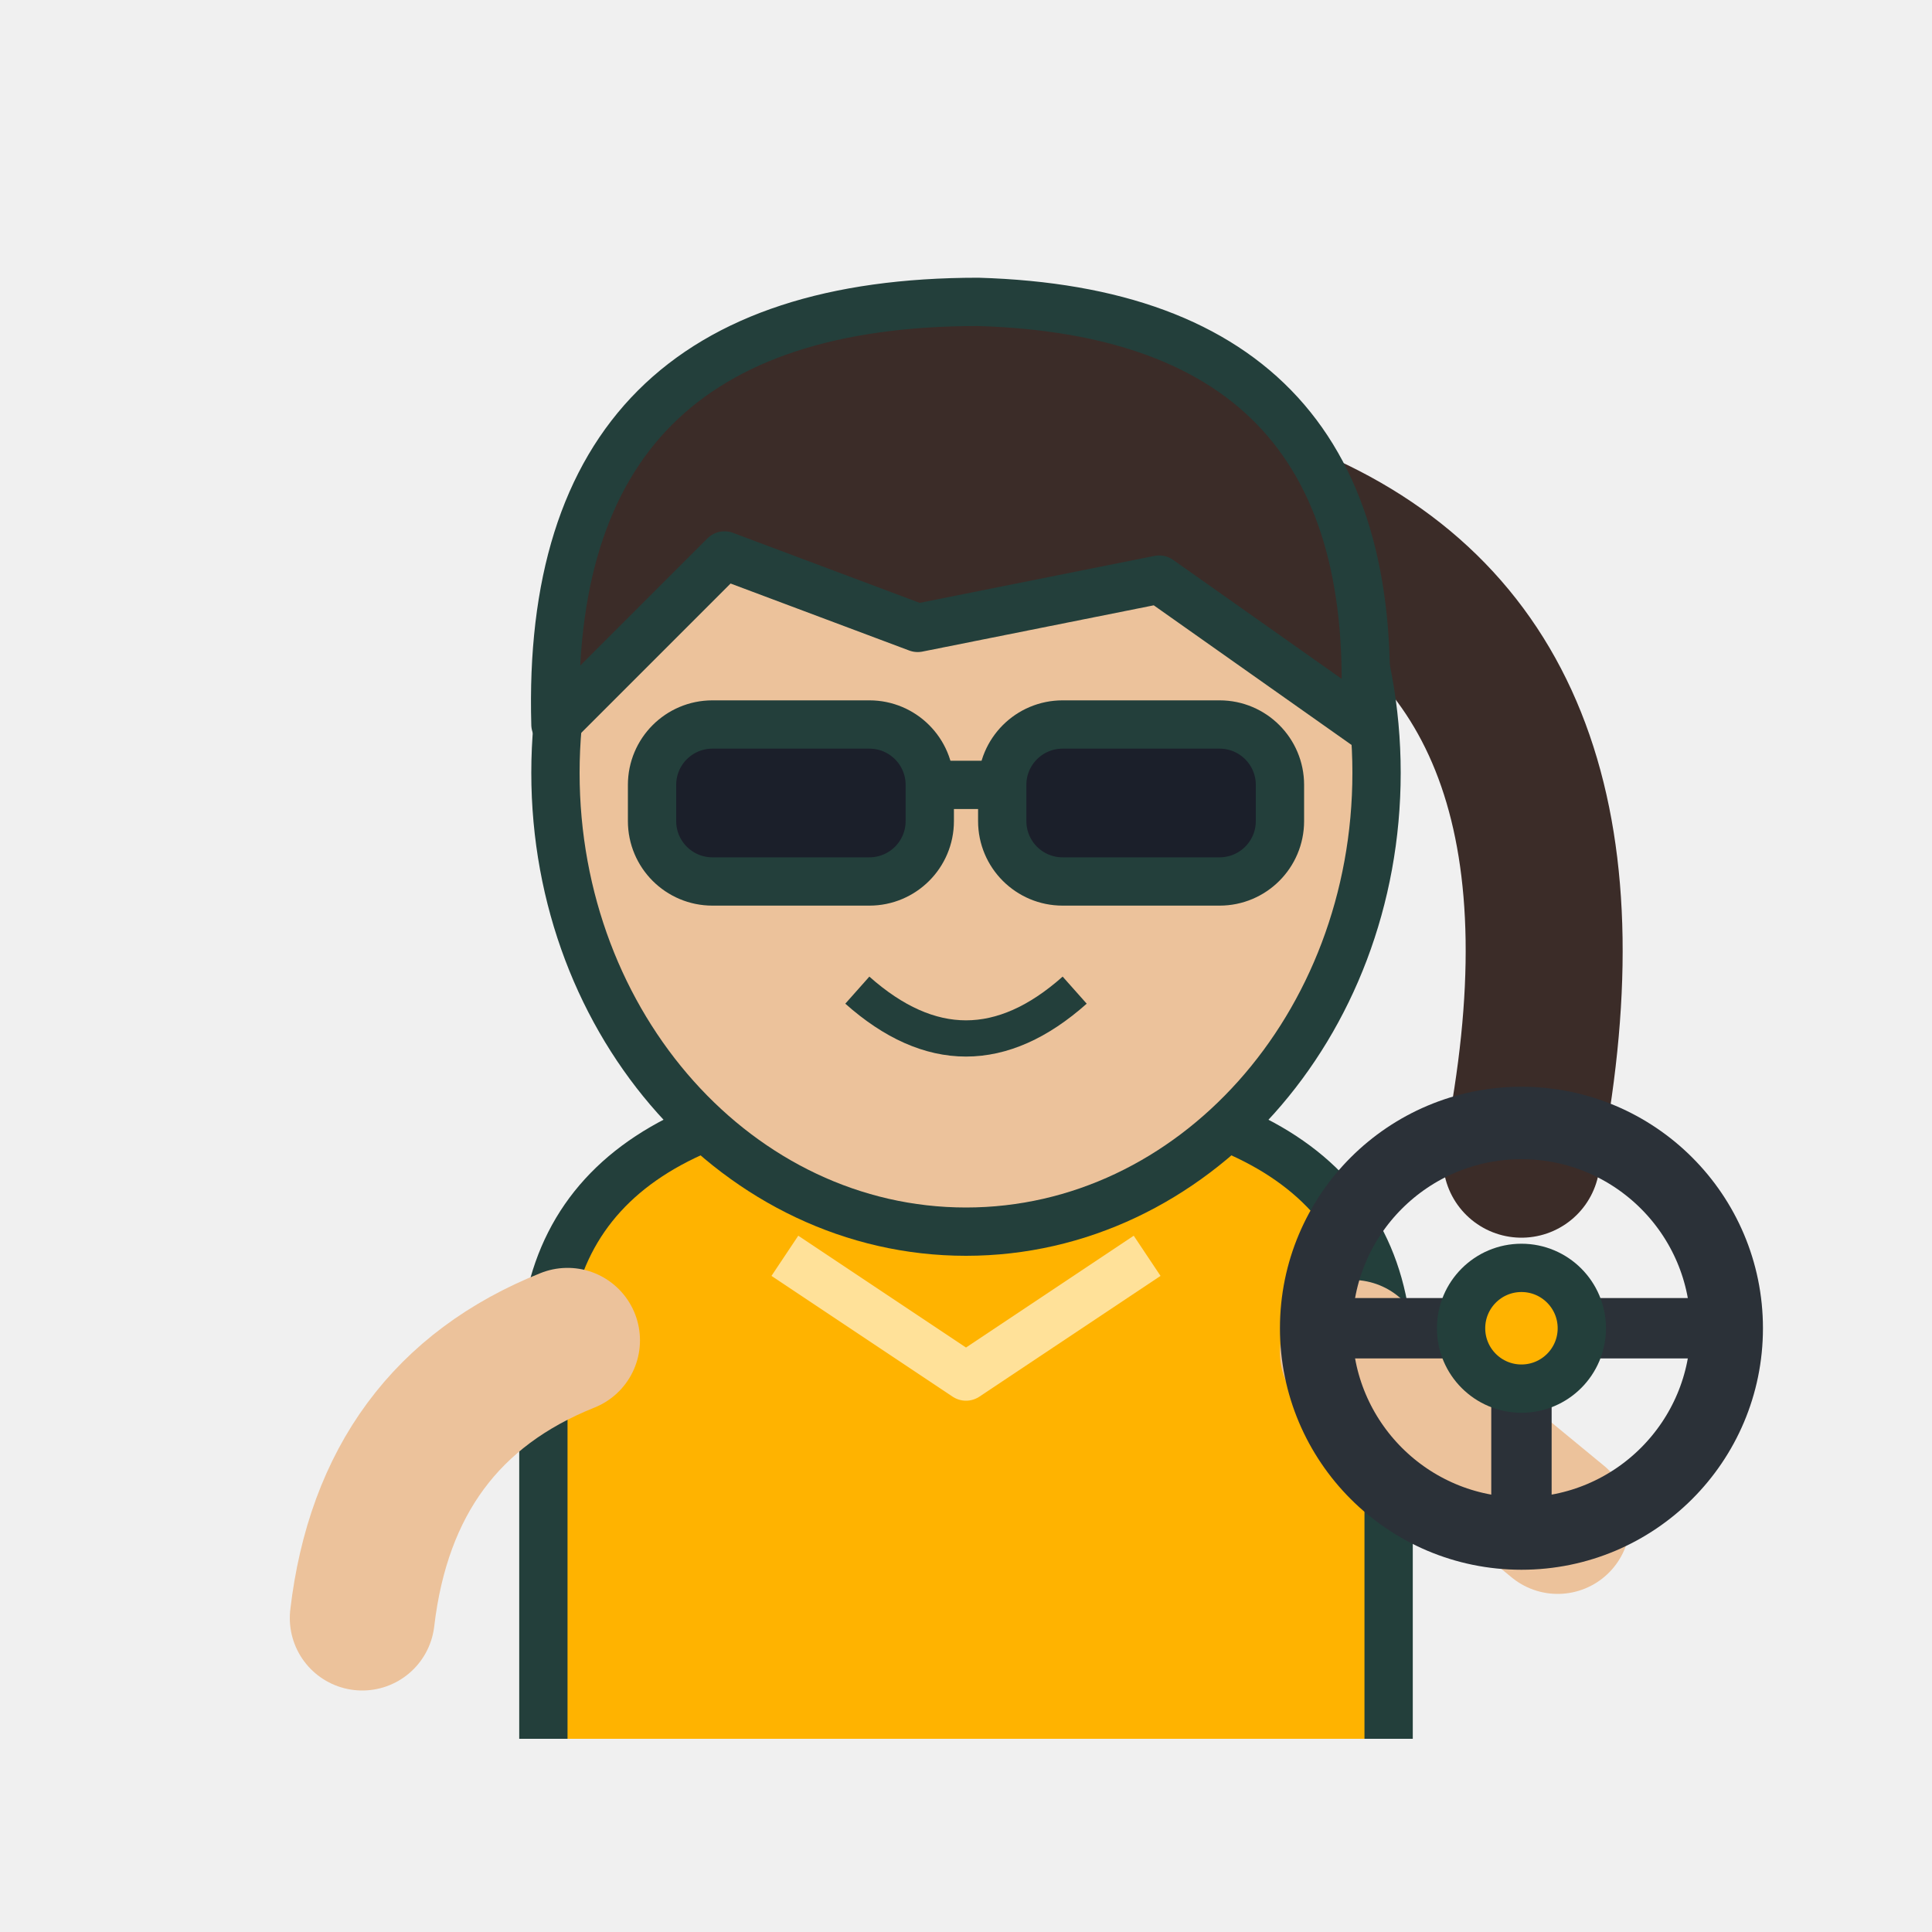
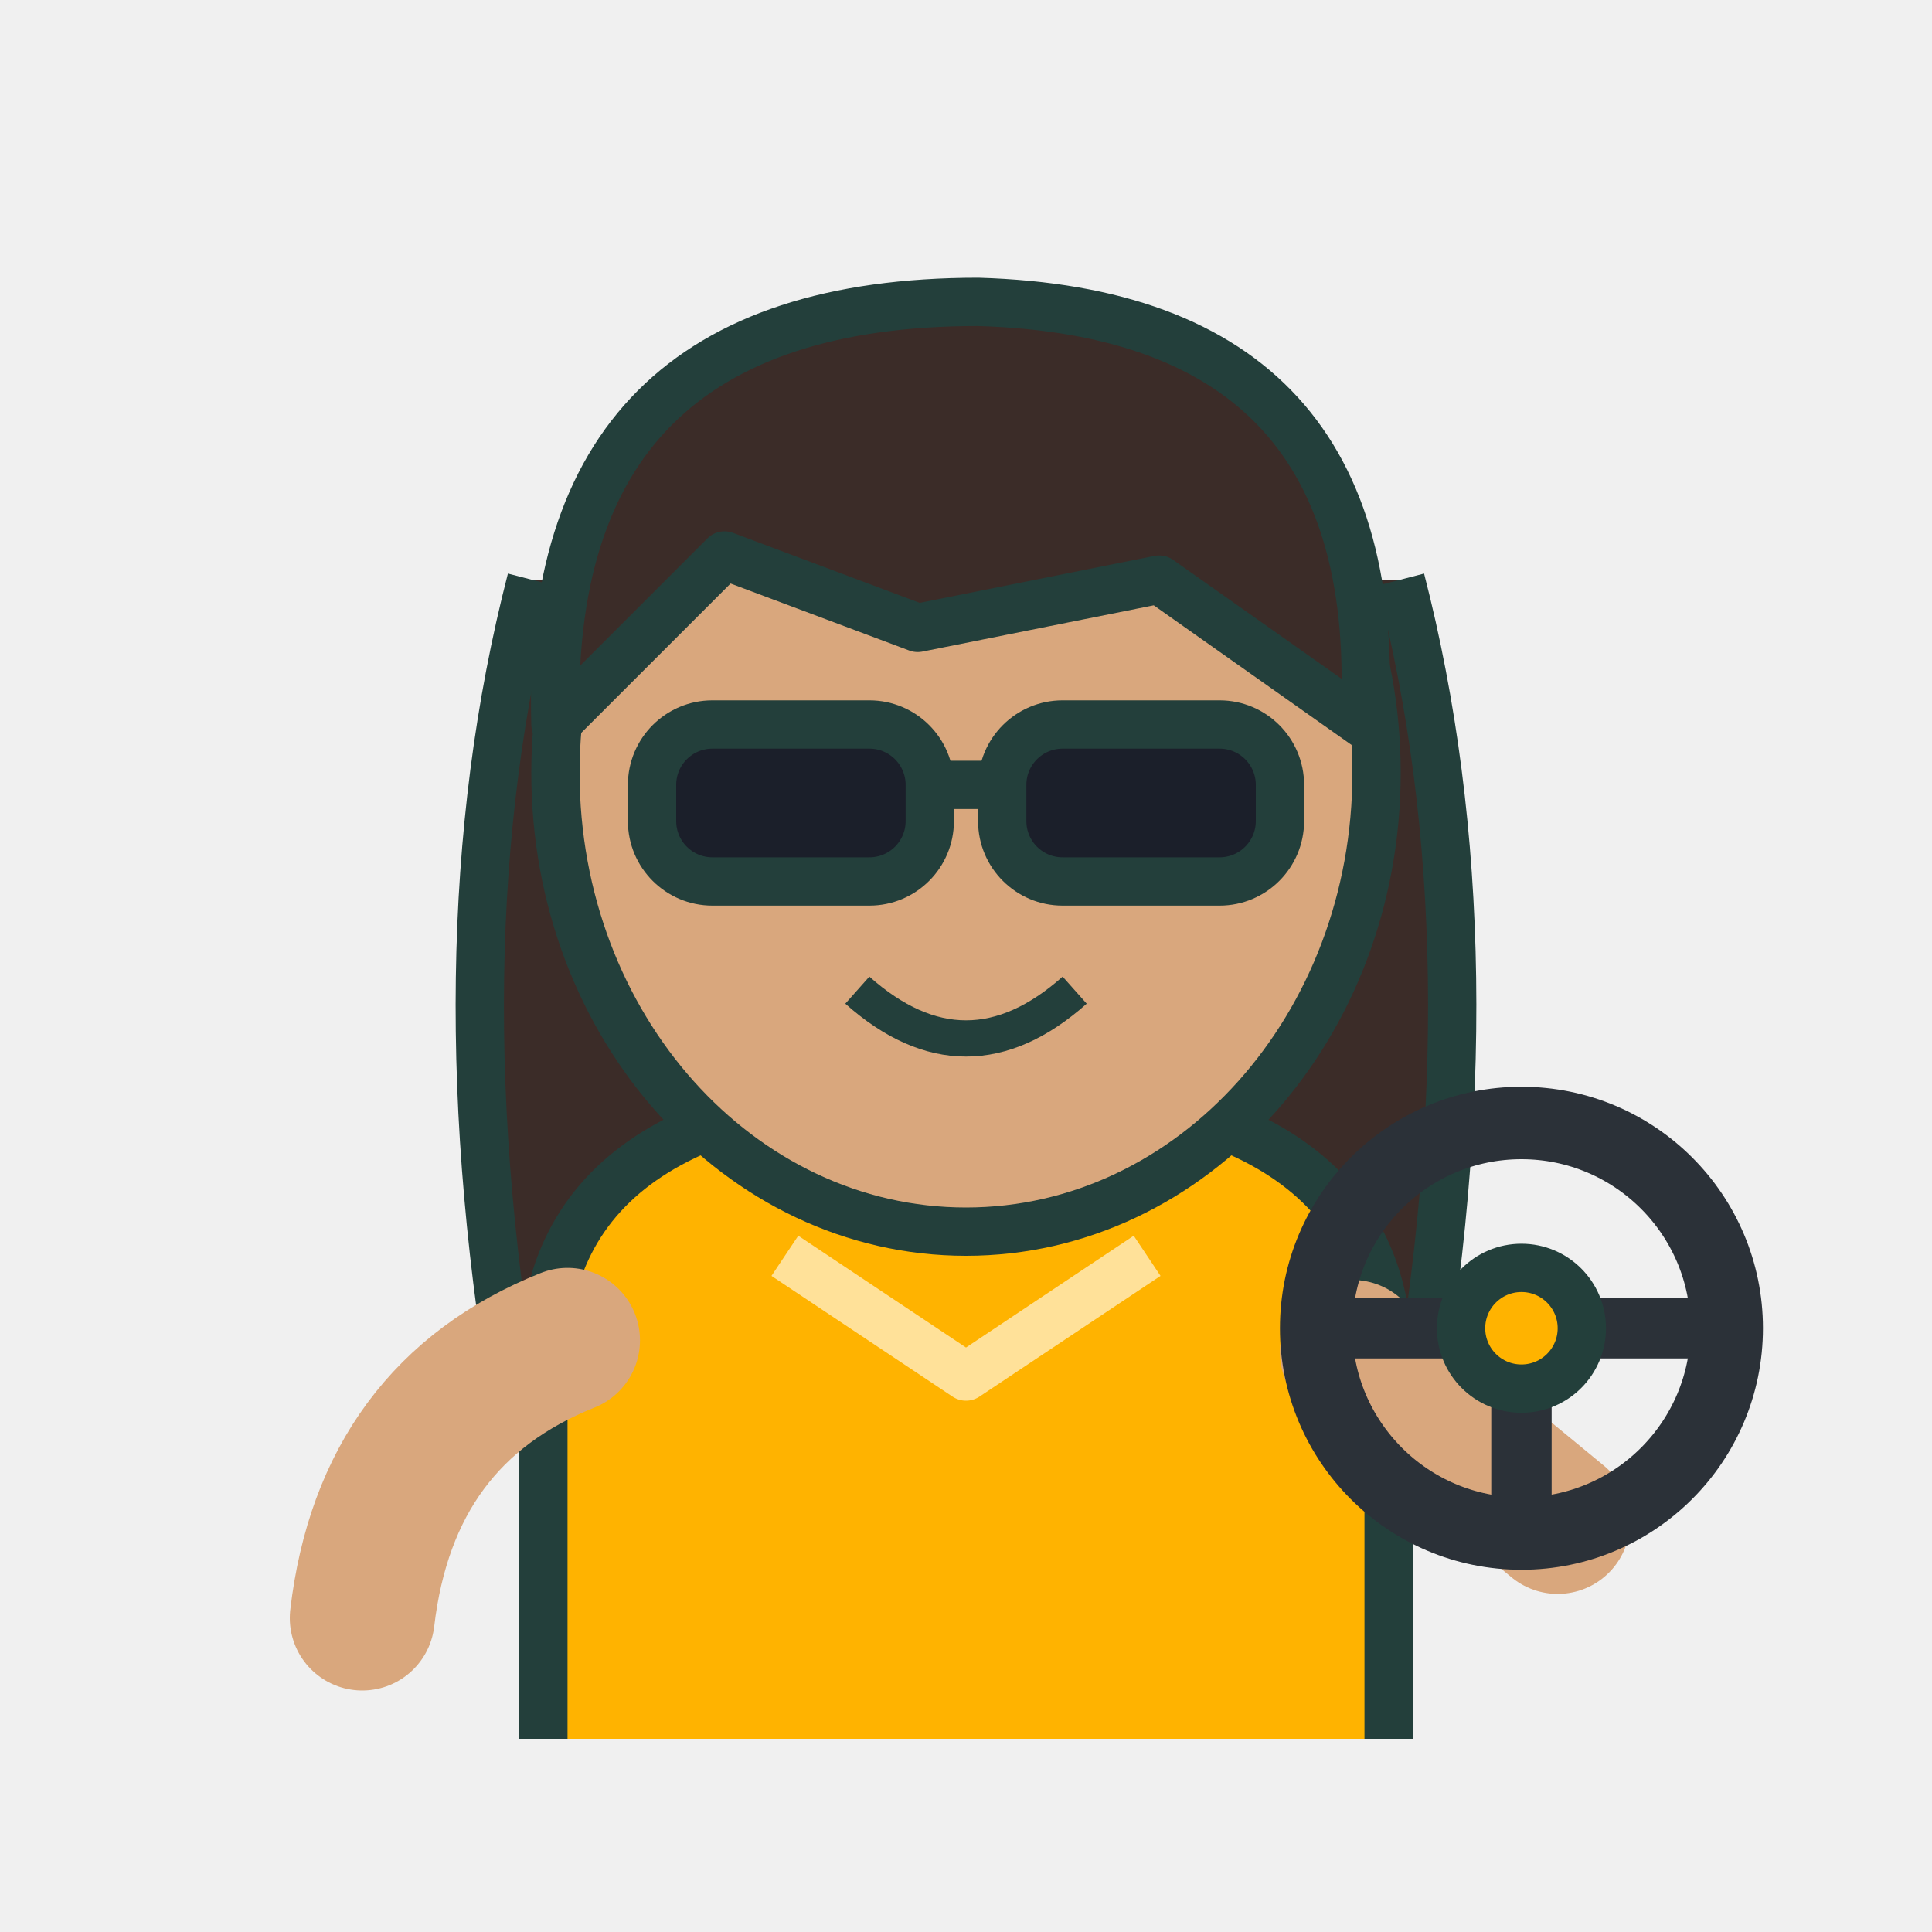
<svg xmlns="http://www.w3.org/2000/svg" width="160" height="160" viewBox="0 0 160 160">
  <g stroke="#233f3b" stroke-width="4" stroke-linejoin="round">
-     <path d="M108 44q26 12 18 52" fill="none" stroke="#3b2c28" stroke-width="13" stroke-linecap="round" />
+     <path d="M44 48q-8 31-1 70h74q7-39-1-70" fill="#3b2c28" />
    <path d="M45 144v-31q0-23 35-23t35 23v31" fill="#ffb300" />
-     <path d="M47 111q-15 6-17 23m82-22 17 14" fill="none" stroke="#ecc29b" stroke-width="12" stroke-linecap="round" />
-     <ellipse cx="80" cy="64" rx="34" ry="38" fill="#ecc29b" />
+     <path d="M47 111q-15 6-17 23m82-22 17 14" fill="none" stroke="#d9a77d" stroke-width="12" stroke-linecap="round" />
+     <ellipse cx="80" cy="64" rx="34" ry="38" fill="#d9a77d" />
    <path d="M46 60q-1-35 35-35 34 1 32 35L96 48 76 52 60 46Z" fill="#3b2c28" />
    <path d="M62 65v5m36-5v5" stroke-linecap="round" />
    <path d="M71 82q9 8 18 0" fill="none" stroke-width="3" />
    <path d="M65 104l15 10 15-10" fill="none" stroke="#ffffff" stroke-opacity=".6" />
    <rect x="54" y="60" width="23" height="13" rx="5" fill="#1b1f2a" />
    <rect x="83" y="60" width="23" height="13" rx="5" fill="#1b1f2a" />
    <path d="M77 65h6" />
    <circle cx="126" cy="110" r="17" fill="none" stroke="#2b3138" stroke-width="6" />
    <path d="M109 110h34m-17 0v17" stroke="#2b3138" stroke-width="5" />
    <circle cx="126" cy="110" r="5" fill="#ffb300" />
  </g>
</svg>
